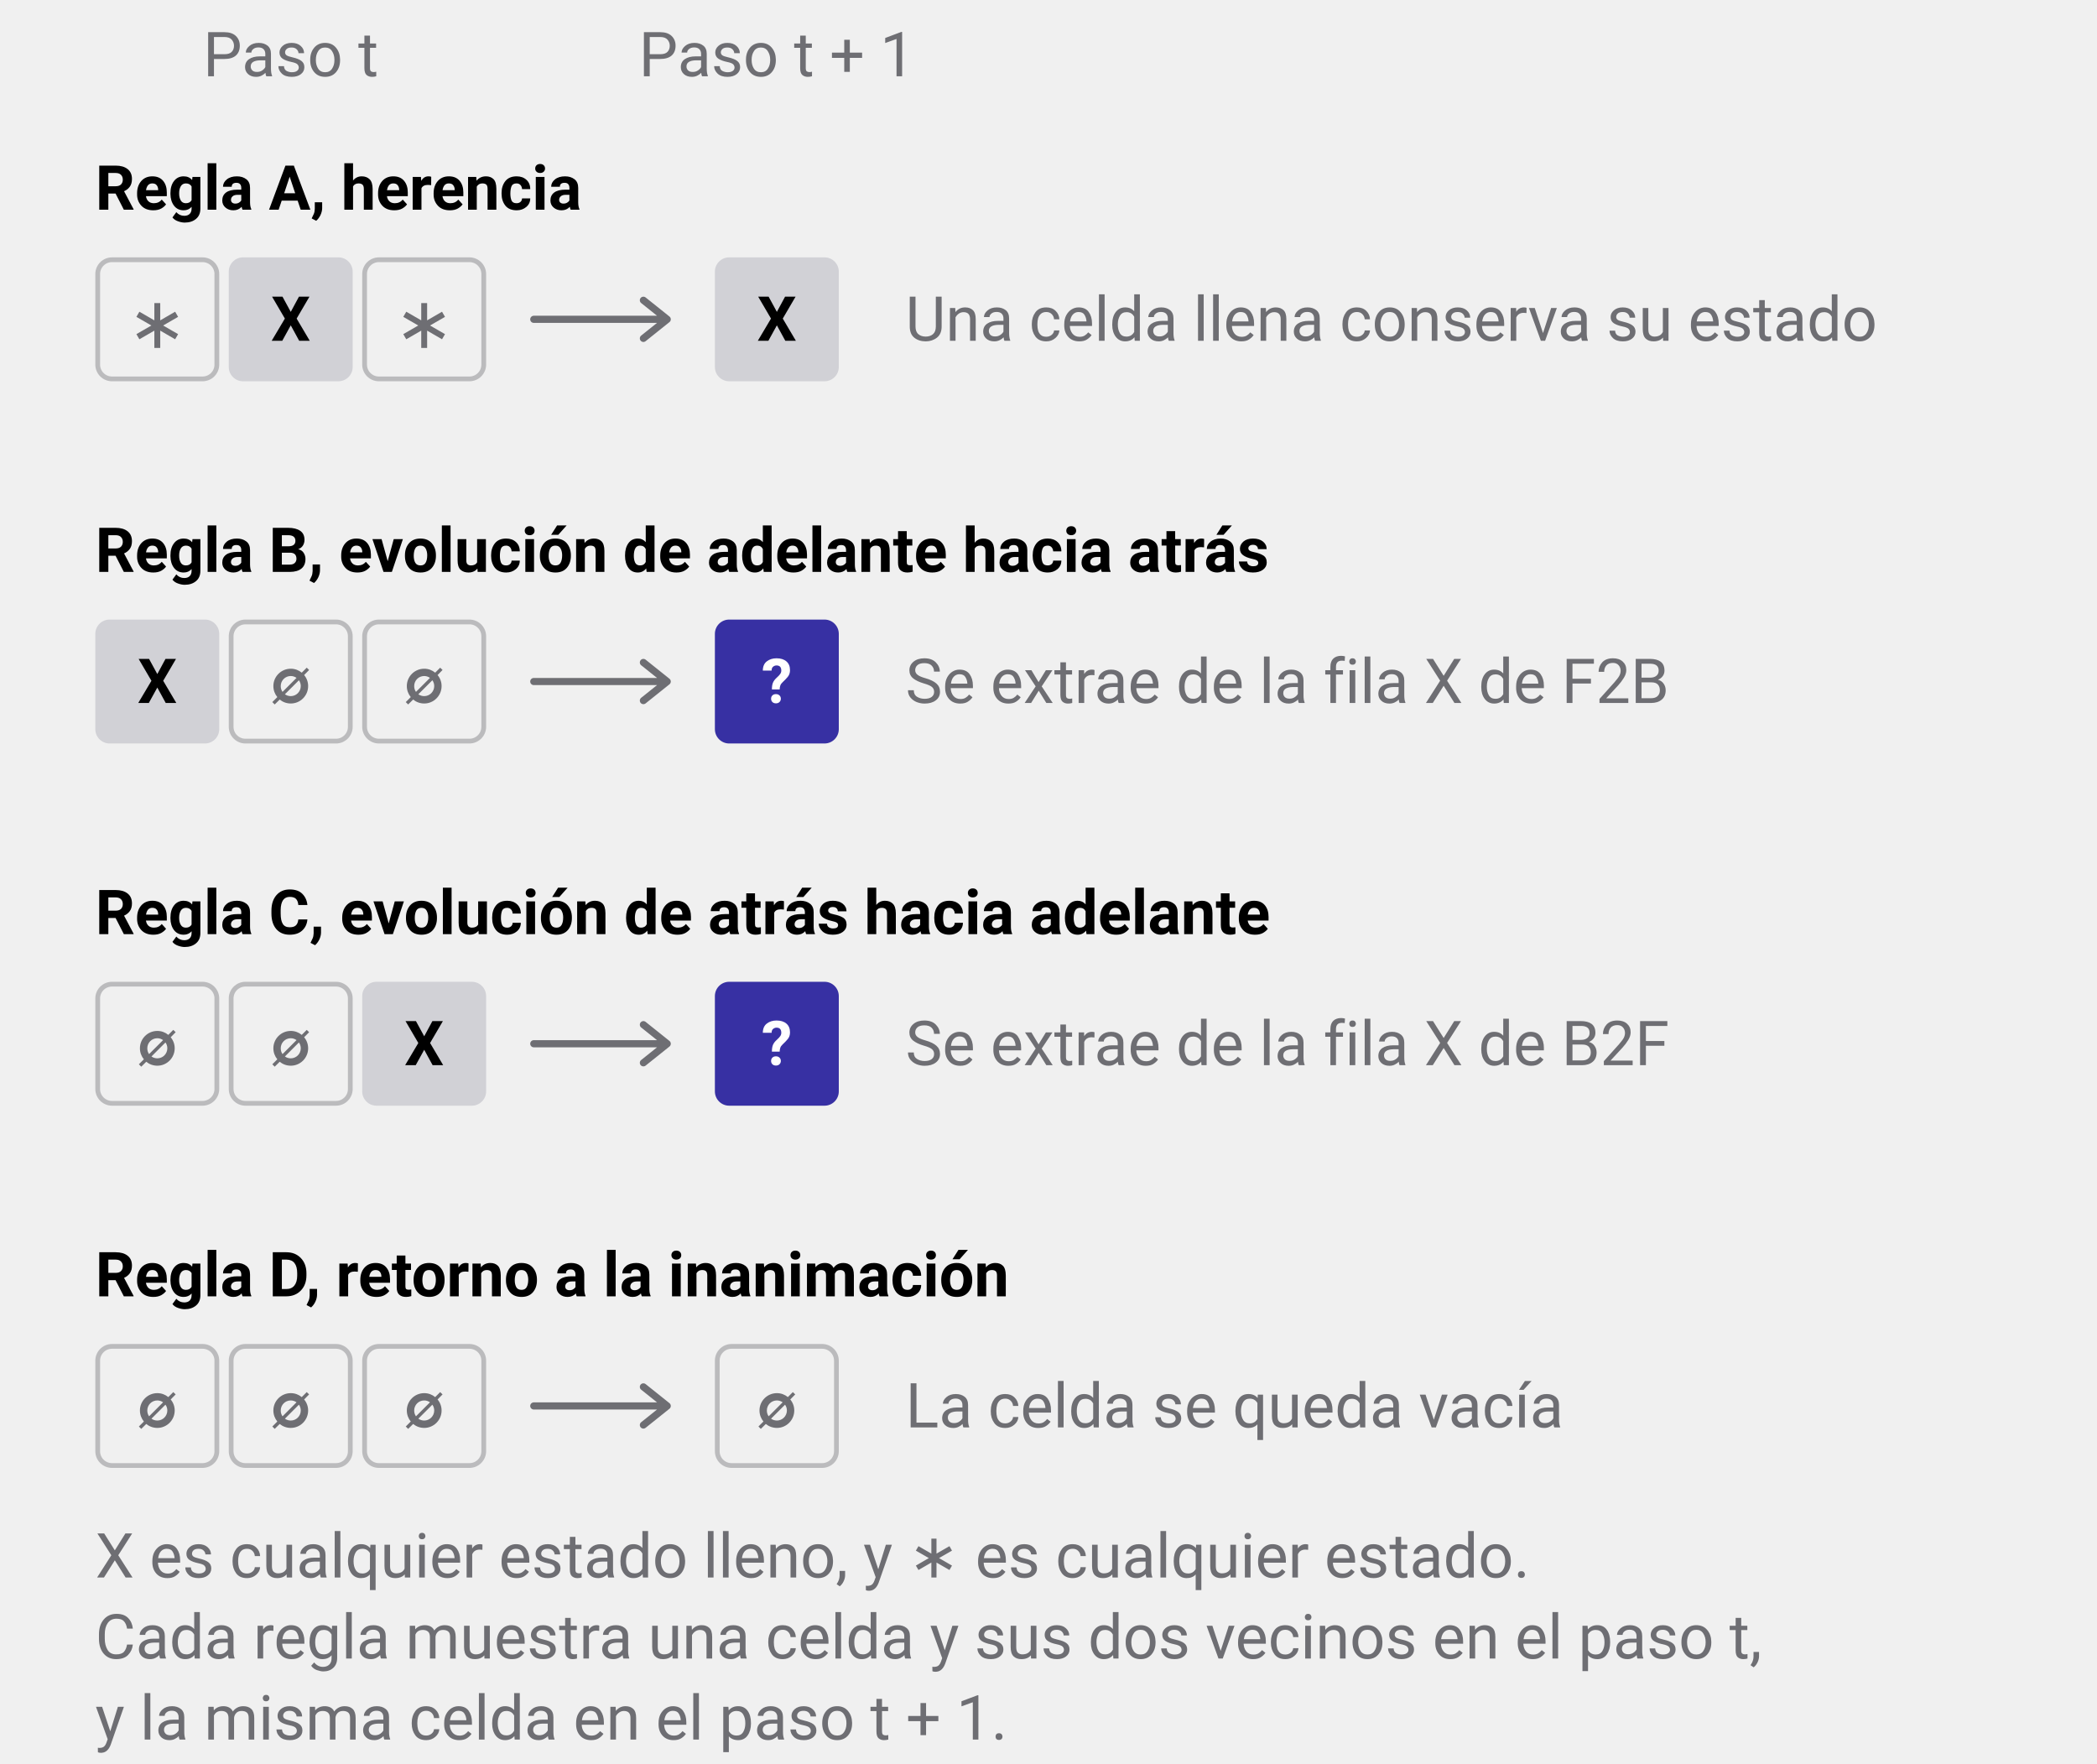
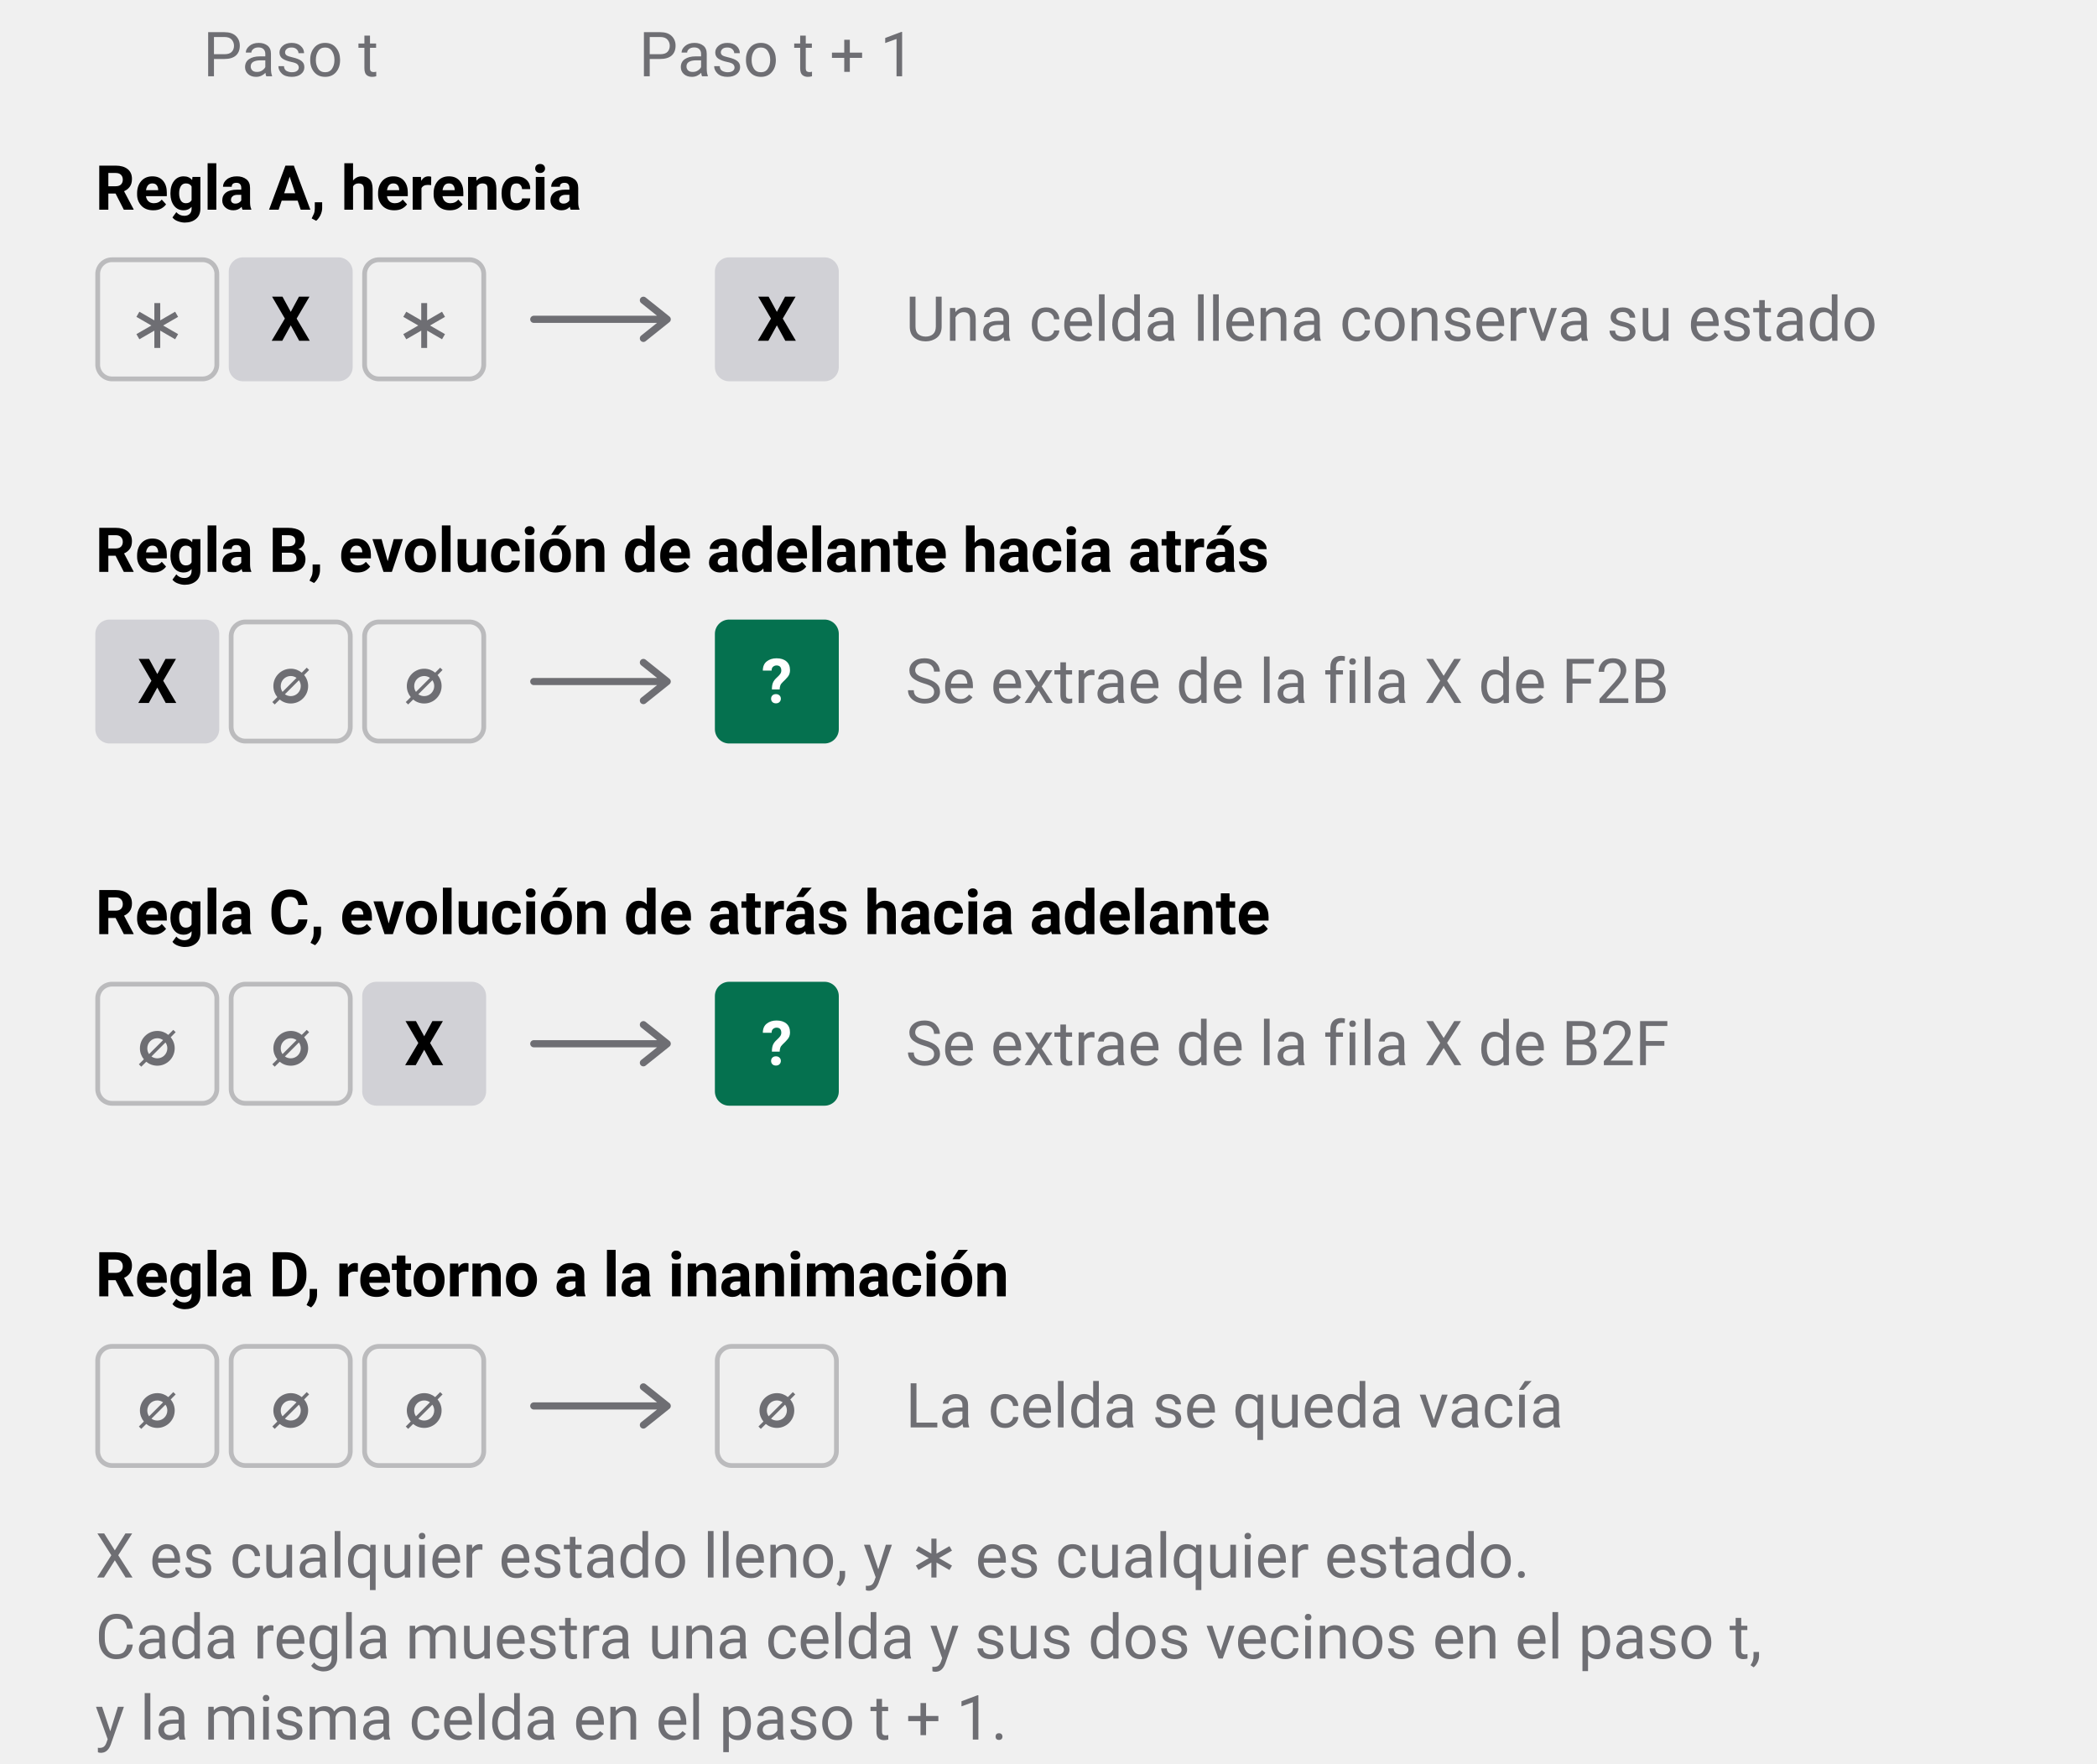
<svg xmlns="http://www.w3.org/2000/svg" class="cg4" width="440" height="370" viewBox="0 0 440 370" role="img" aria-labelledby="cg4-t cg4-d">
  <style>
.cg4 text{font-family:-apple-system, BlinkMacSystemFont, system-ui, "Segoe UI", Roboto, sans-serif;font-size:13px}
.cg4 .ink{fill:#000}
.cg4 .sec{fill:#6e6e73}
.cg4 .hair{stroke:rgba(60,60,67,.29);fill:none}
.cg4 .emp{fill:none;stroke:rgba(60,60,67,.29)}
.cg4 .old{fill:#d1d1d6}
.cg4 .oldt{fill:#000}
- .cg4 .new{fill:#3730a3}
+ .cg4 .new{fill:#05714f}
.cg4 .newt{fill:#fff}
- .cg4 .acc{fill:#3730a3}
+ .cg4 .acc{fill:#05714f}
.cg4 .lt{font-weight:600;text-anchor:middle}
.cg4 .b{font-weight:600}
.cg4 .ar{stroke:#6e6e73;fill:none;stroke-width:1.5;stroke-linecap:round;stroke-linejoin:round}
</style>
  <text class="sec" x="61.0" y="16" text-anchor="middle">Paso t</text>
  <text class="sec" x="163" y="16" text-anchor="middle">Paso t + 1</text>
  <text class="ink b" x="20" y="44">Regla A, herencia</text>
  <rect class="emp" x="20.5" y="54.5" width="25" height="25" rx="3" />
  <text class="sec" x="33" y="73" text-anchor="middle" style="font-size:15px">∗</text>
  <rect class="old" x="48" y="54" width="26" height="26" rx="3" />
  <text class="oldt lt" x="61" y="71.5">X</text>
  <rect class="emp" x="76.5" y="54.5" width="25" height="25" rx="3" />
  <text class="sec" x="89" y="73" text-anchor="middle" style="font-size:15px">∗</text>
  <path class="ar" d="M112 67H140M135 63L140 67L135 71" />
  <rect class="old" x="150" y="54" width="26" height="26" rx="3" />
  <text class="oldt lt" x="163" y="71.5">X</text>
  <text class="sec" x="190" y="71.5">Una celda llena conserva su estado</text>
  <text class="ink b" x="20" y="120">Regla B, evolución de adelante hacia atrás</text>
  <rect class="old" x="20" y="130" width="26" height="26" rx="3" />
  <text class="oldt lt" x="33" y="147.5">X</text>
  <rect class="emp" x="48.5" y="130.5" width="25" height="25" rx="3" />
  <text class="sec lt" x="61" y="147.5">∅</text>
  <rect class="emp" x="76.5" y="130.5" width="25" height="25" rx="3" />
  <text class="sec lt" x="89" y="147.5">∅</text>
  <path class="ar" d="M112 143H140M135 139L140 143L135 147" />
  <rect class="new" x="150" y="130" width="26" height="26" rx="3" />
  <text class="newt lt" x="163" y="147.5">?</text>
  <text class="sec" x="190" y="147.5">Se extrae de la fila X de F2B</text>
  <text class="ink b" x="20" y="196">Regla C, evolución de atrás hacia adelante</text>
  <rect class="emp" x="20.5" y="206.5" width="25" height="25" rx="3" />
  <text class="sec lt" x="33" y="223.5">∅</text>
  <rect class="emp" x="48.5" y="206.5" width="25" height="25" rx="3" />
  <text class="sec lt" x="61" y="223.5">∅</text>
  <rect class="old" x="76" y="206" width="26" height="26" rx="3" />
  <text class="oldt lt" x="89" y="223.5">X</text>
  <path class="ar" d="M112 219H140M135 215L140 219L135 223" />
  <rect class="new" x="150" y="206" width="26" height="26" rx="3" />
  <text class="newt lt" x="163" y="223.5">?</text>
  <text class="sec" x="190" y="223.5">Se extrae de la fila X de B2F</text>
  <text class="ink b" x="20" y="272">Regla D, retorno a la inanimación</text>
  <rect class="emp" x="20.5" y="282.5" width="25" height="25" rx="3" />
  <text class="sec lt" x="33" y="299.5">∅</text>
  <rect class="emp" x="48.5" y="282.5" width="25" height="25" rx="3" />
  <text class="sec lt" x="61" y="299.5">∅</text>
  <rect class="emp" x="76.5" y="282.5" width="25" height="25" rx="3" />
  <text class="sec lt" x="89" y="299.5">∅</text>
  <path class="ar" d="M112 295H140M135 291L140 295L135 299" />
  <rect class="emp" x="150.5" y="282.5" width="25" height="25" rx="3" />
  <text class="sec lt" x="163" y="299.5">∅</text>
  <text class="sec" x="190" y="299.5">La celda se queda vacía</text>
  <text class="sec" x="20" y="331">X es cualquier estado lleno, y ∗ es cualquier estado.</text>
  <text class="sec" x="20" y="348">Cada regla muestra una celda y sus dos vecinos en el paso t,</text>
  <text class="sec" x="20" y="365">y la misma celda en el paso t + 1.</text>
</svg>
